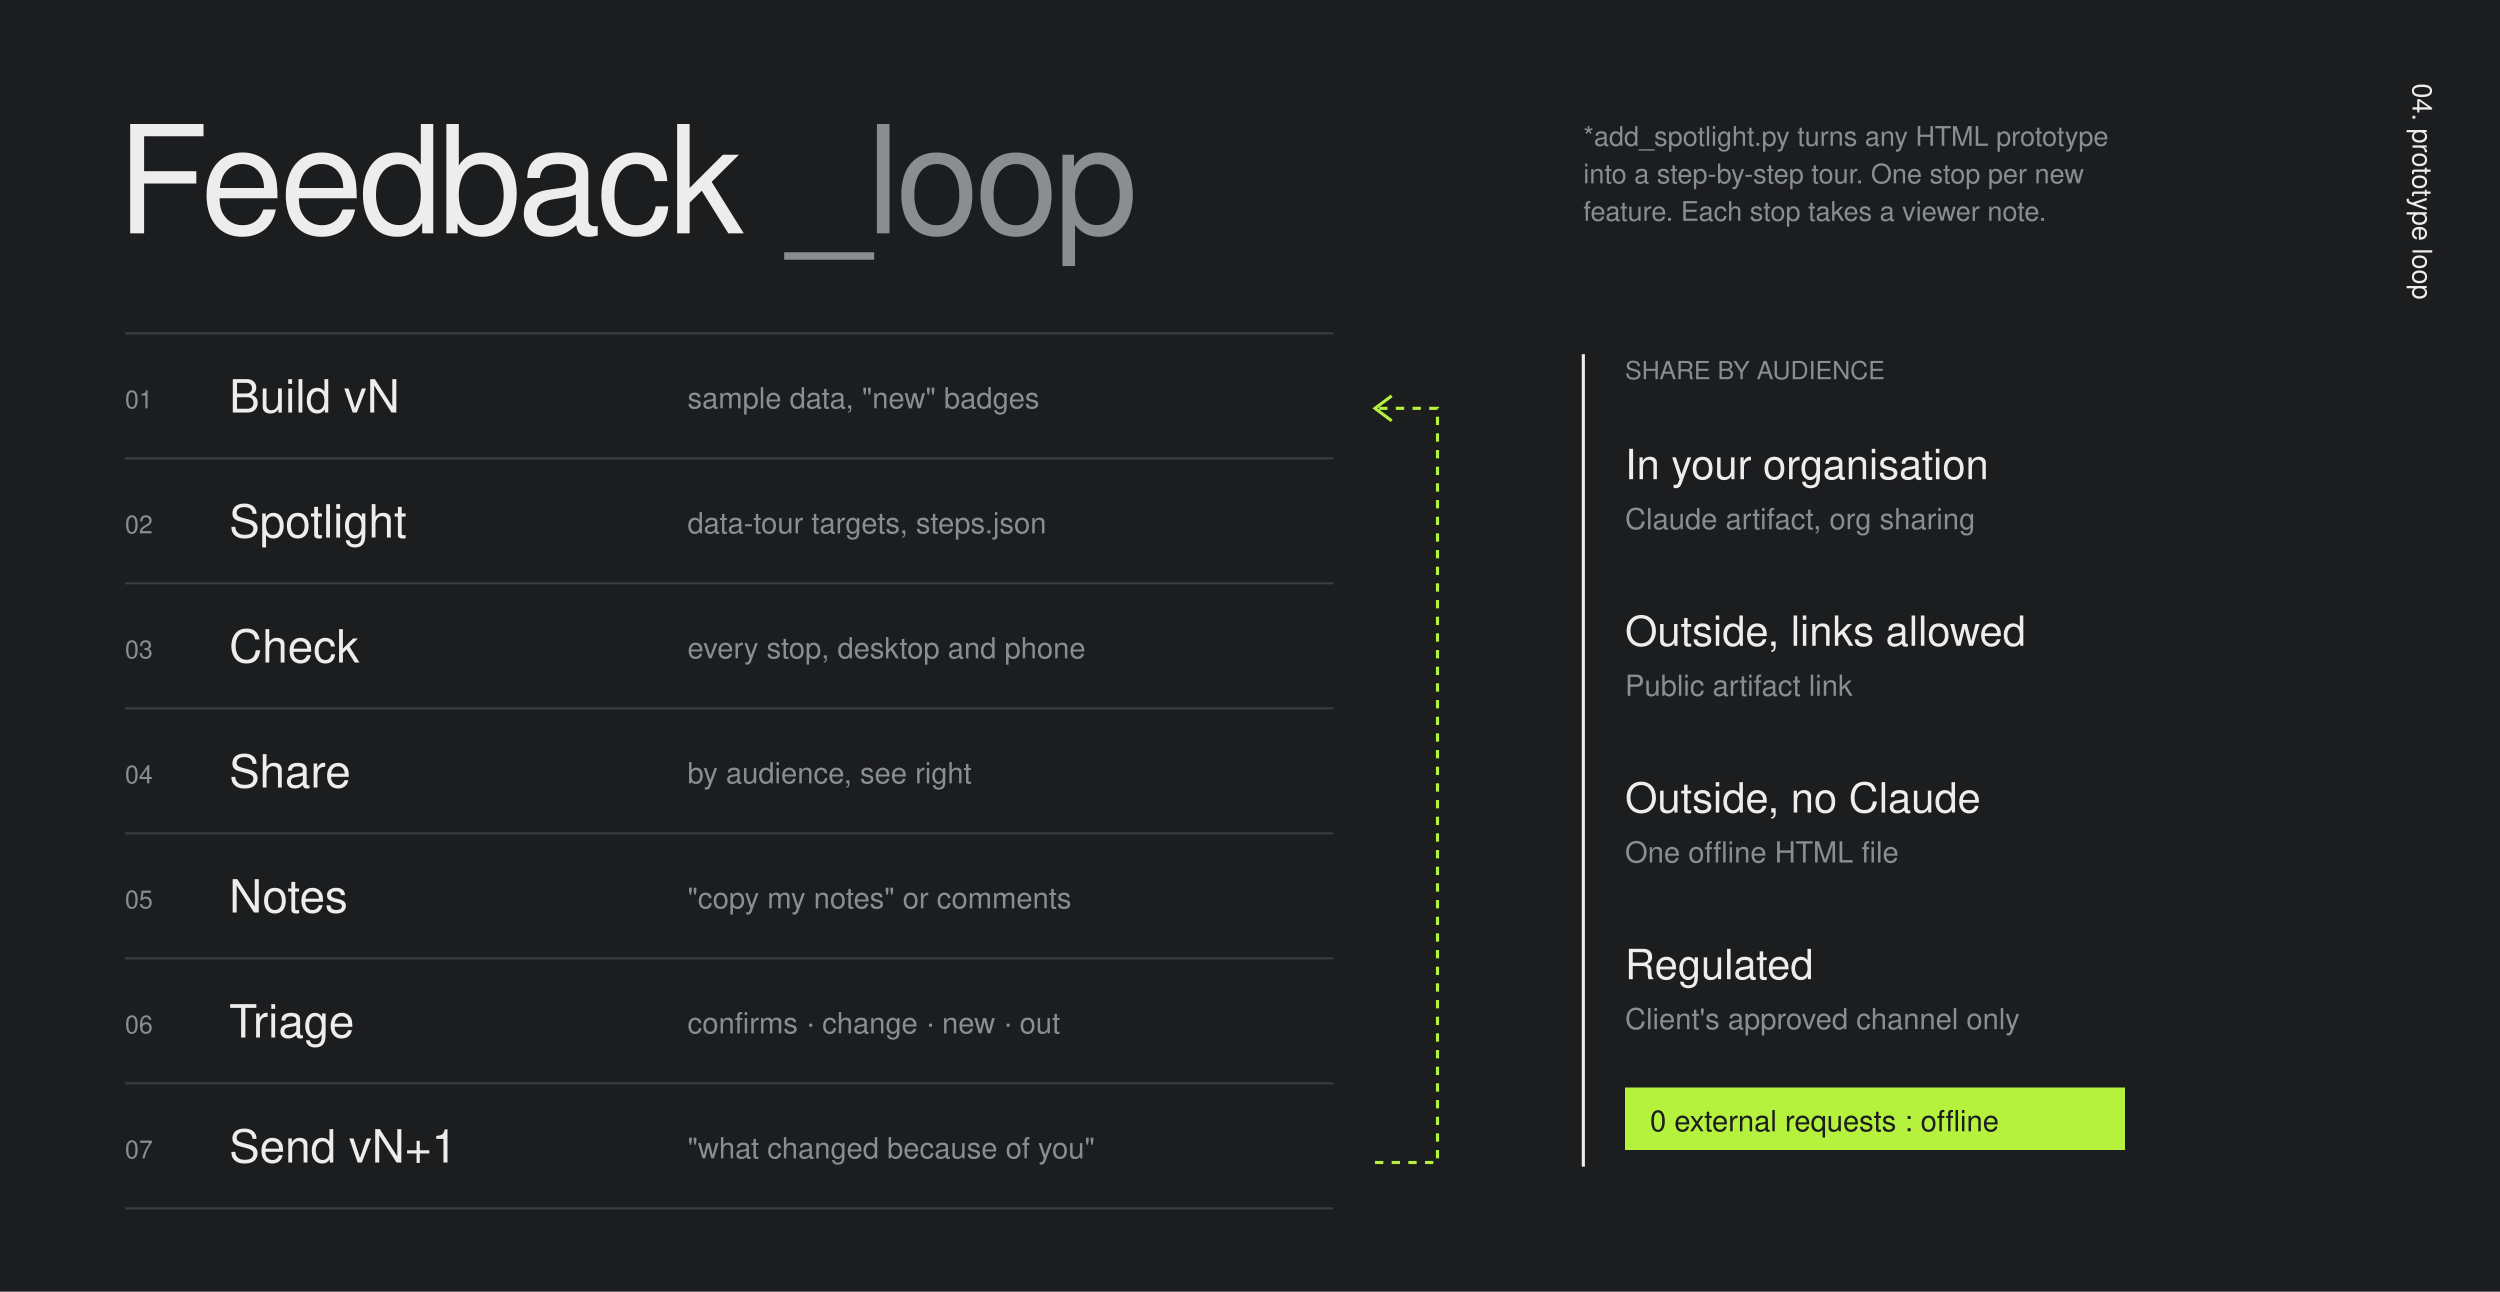
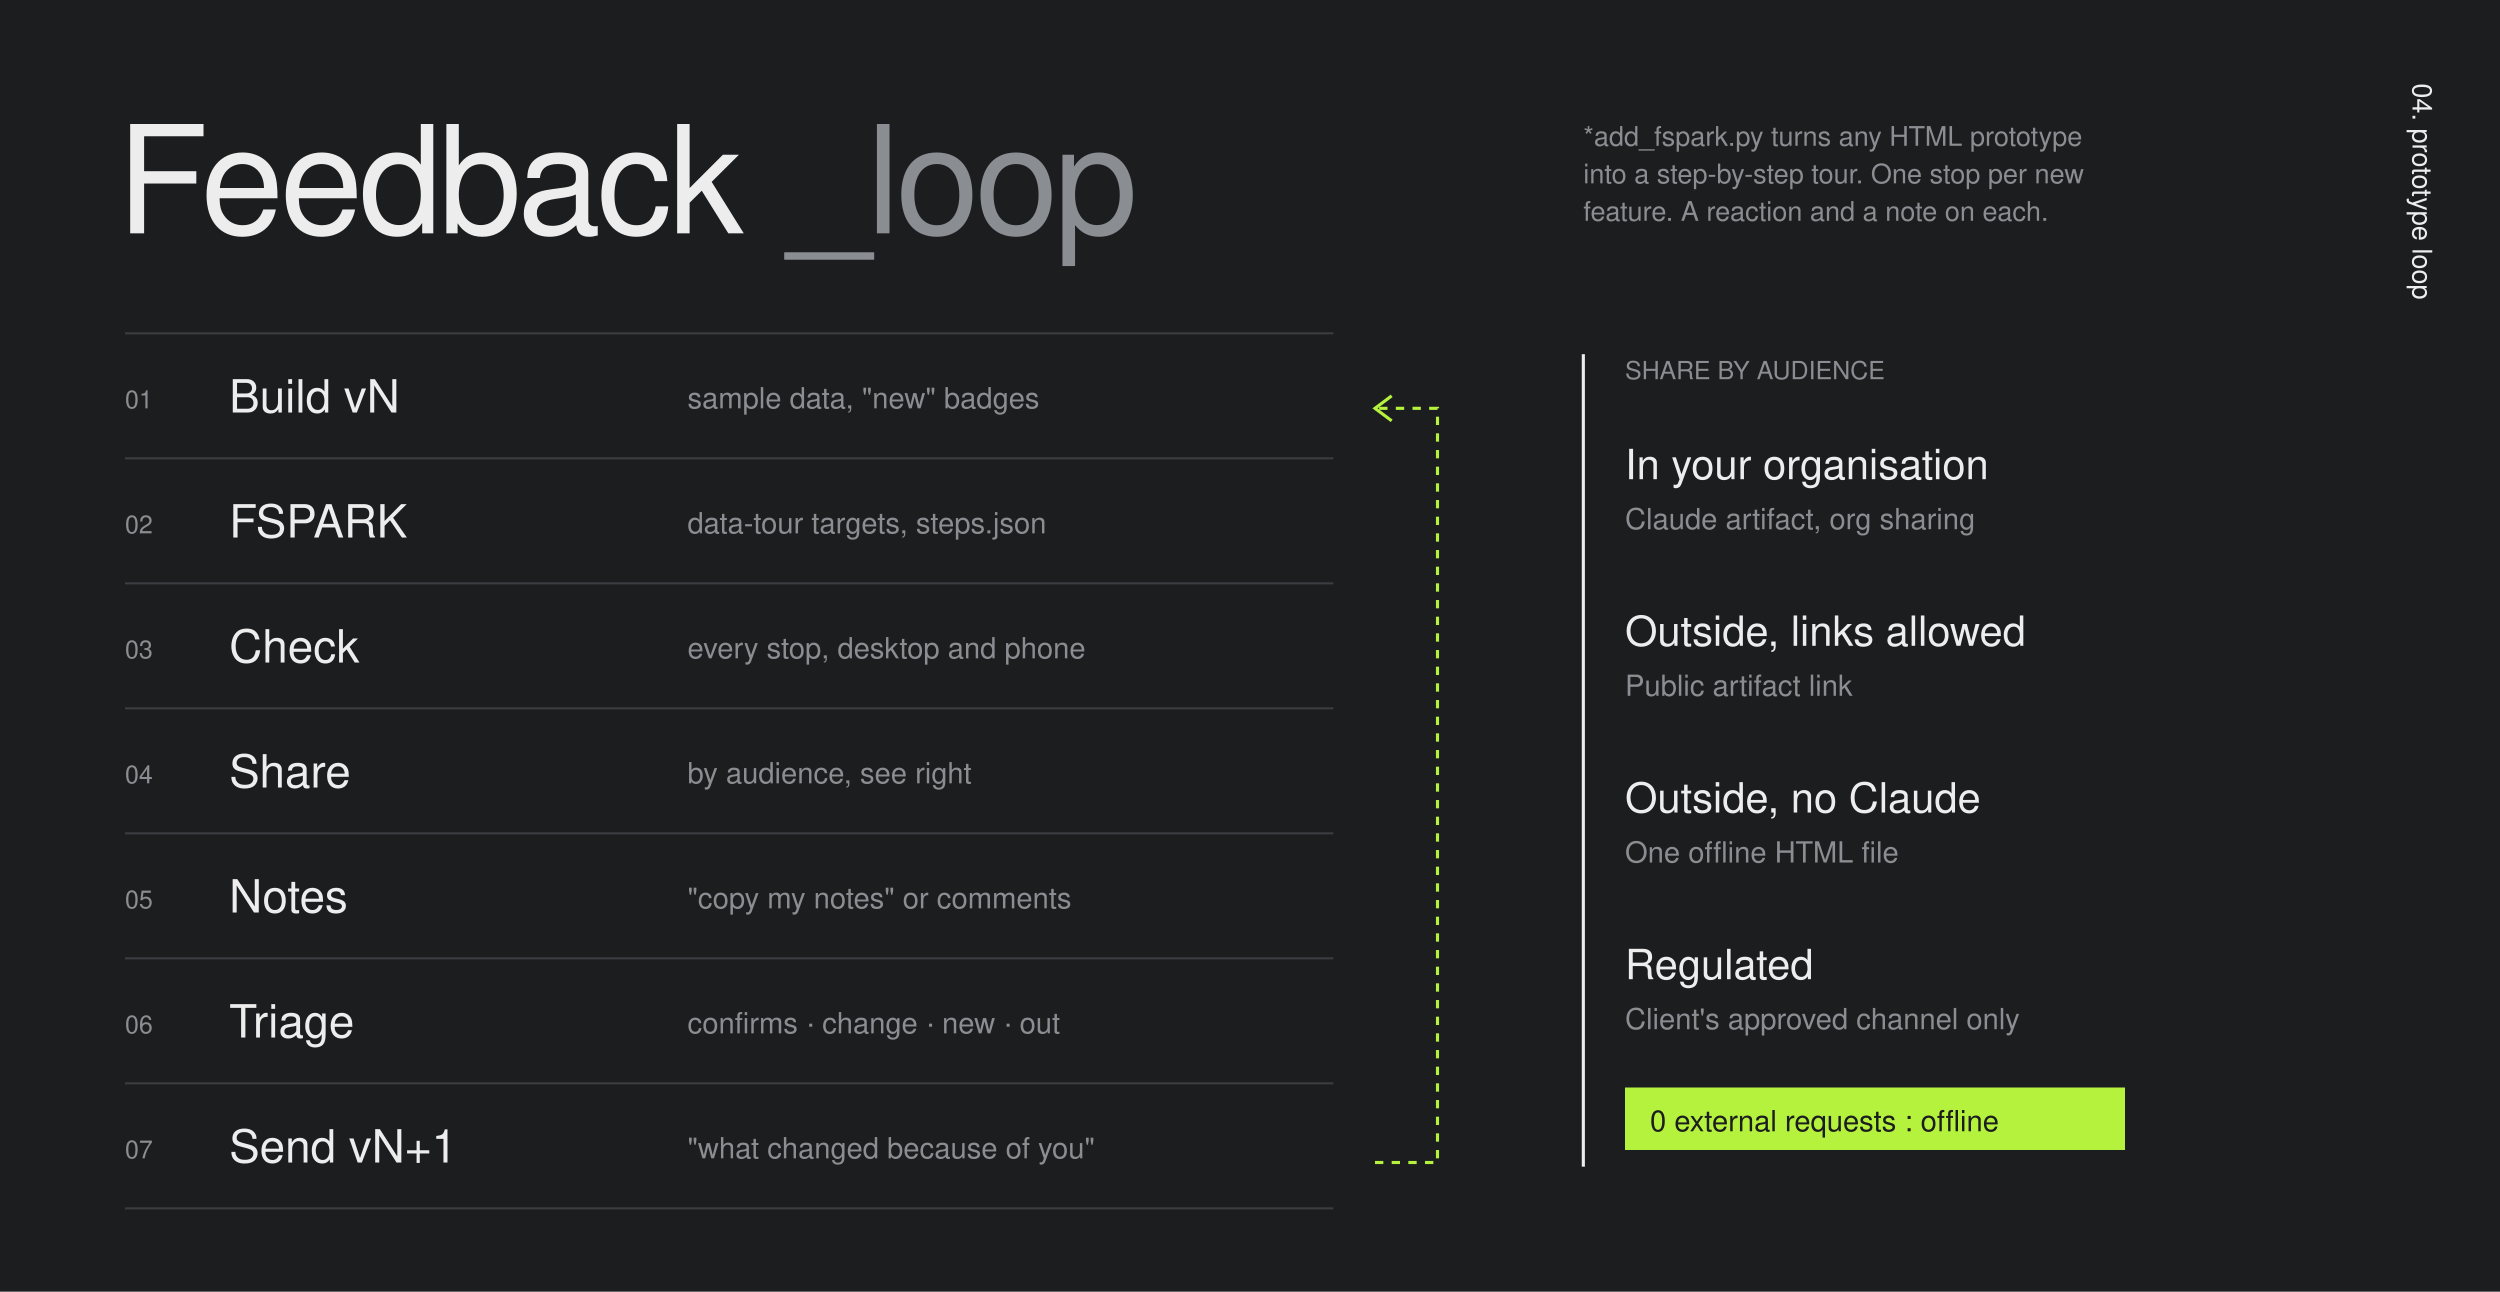
<svg xmlns="http://www.w3.org/2000/svg" viewBox="0 0 1200 620" role="img" aria-labelledby="t d">
  <rect width="1200" height="620" fill="#1C1D1F" />
  <g font-family="Helvetica Neue, Helvetica, Arial, sans-serif">
    <text transform="translate(1158 40) rotate(90)" fill="#EDEDED" font-size="13">04.   prototype loop</text>
    <text x="56" y="112" fill="#EDEDED" font-size="72" font-weight="500" letter-spacing="-2">Feedback</text>
    <text x="378" y="112" fill="#8A8D91" font-size="72" font-weight="300" letter-spacing="-2">_loop</text>
-     <text x="760" y="70" fill="#8A8D91" font-size="13">*add_spotlight.py turns any HTML prototype</text>
+     <text x="760" y="70" fill="#8A8D91" font-size="13">*add_fspark.py turns any HTML prototype</text>
    <text x="760" y="88" fill="#8A8D91" font-size="13">into a step-by-step tour. One stop per new</text>
-     <text x="760" y="106" fill="#8A8D91" font-size="13">feature. Each stop takes a viewer note.</text>
+     <text x="760" y="106" fill="#8A8D91" font-size="13">feature. A reaction and a note on each.</text>
    <g font-size="14" fill="#8A8D91">
      <line x1="60" y1="160" x2="640" y2="160" stroke="#3A3D41" />
      <text x="60" y="196" font-size="12">01</text>
      <text x="110" y="198" fill="#EDEDED" font-size="22" font-weight="500">Build vN</text>
      <text x="330" y="196">sample data, "new" badges</text>
      <line x1="60" y1="220" x2="640" y2="220" stroke="#3A3D41" />
      <text x="60" y="256" font-size="12">02</text>
-       <text x="110" y="258" fill="#EDEDED" font-size="22" font-weight="500">Spotlight</text>
+       <text x="110" y="258" fill="#EDEDED" font-size="22" font-weight="500">FSPARK</text>
      <text x="330" y="256">data-tour targets, steps.json</text>
      <line x1="60" y1="280" x2="640" y2="280" stroke="#3A3D41" />
      <text x="60" y="316" font-size="12">03</text>
      <text x="110" y="318" fill="#EDEDED" font-size="22" font-weight="500">Check</text>
      <text x="330" y="316">every stop, desktop and phone</text>
      <line x1="60" y1="340" x2="640" y2="340" stroke="#3A3D41" />
      <text x="60" y="376" font-size="12">04</text>
      <text x="110" y="378" fill="#EDEDED" font-size="22" font-weight="500">Share</text>
      <text x="330" y="376">by audience, see right</text>
      <line x1="60" y1="400" x2="640" y2="400" stroke="#3A3D41" />
      <text x="60" y="436" font-size="12">05</text>
      <text x="110" y="438" fill="#EDEDED" font-size="22" font-weight="500">Notes</text>
      <text x="330" y="436">"copy my notes" or comments</text>
      <line x1="60" y1="460" x2="640" y2="460" stroke="#3A3D41" />
      <text x="60" y="496" font-size="12">06</text>
      <text x="110" y="498" fill="#EDEDED" font-size="22" font-weight="500">Triage</text>
      <text x="330" y="496">confirms · change · new · out</text>
      <line x1="60" y1="520" x2="640" y2="520" stroke="#3A3D41" />
      <text x="60" y="556" font-size="12">07</text>
      <text x="110" y="558" fill="#EDEDED" font-size="22" font-weight="500">Send vN+1</text>
      <text x="330" y="556">"what changed because of you"</text>
      <line x1="60" y1="580" x2="640" y2="580" stroke="#3A3D41" />
    </g>
    <path d="M660 558 H690 V196 H660" fill="none" stroke="#B5F23D" stroke-width="1.5" stroke-dasharray="4 4" />
    <path d="M668 190 L660 196 L668 202" fill="none" stroke="#B5F23D" stroke-width="1.5" />
    <line x1="760" y1="170" x2="760" y2="560" stroke="#EDEDED" stroke-width="1.5" />
    <text x="780" y="182" fill="#8A8D91" font-size="12">SHARE BY AUDIENCE</text>
    <g font-size="14" fill="#8A8D91">
      <text x="780" y="230" fill="#EDEDED" font-size="20" font-weight="500">In your organisation</text>
      <text x="780" y="254">Claude artifact, org sharing</text>
      <text x="780" y="310" fill="#EDEDED" font-size="20" font-weight="500">Outside, links allowed</text>
      <text x="780" y="334">Public artifact link</text>
      <text x="780" y="390" fill="#EDEDED" font-size="20" font-weight="500">Outside, no Claude</text>
      <text x="780" y="414">One offline HTML file</text>
      <text x="780" y="470" fill="#EDEDED" font-size="20" font-weight="500">Regulated</text>
      <text x="780" y="494">Client's approved channel only</text>
    </g>
    <rect x="780" y="522" width="240" height="30" fill="#B5F23D" />
    <text x="792" y="543" fill="#1C1D1F" font-size="14" font-weight="500">0 external requests : offline</text>
  </g>
</svg>
